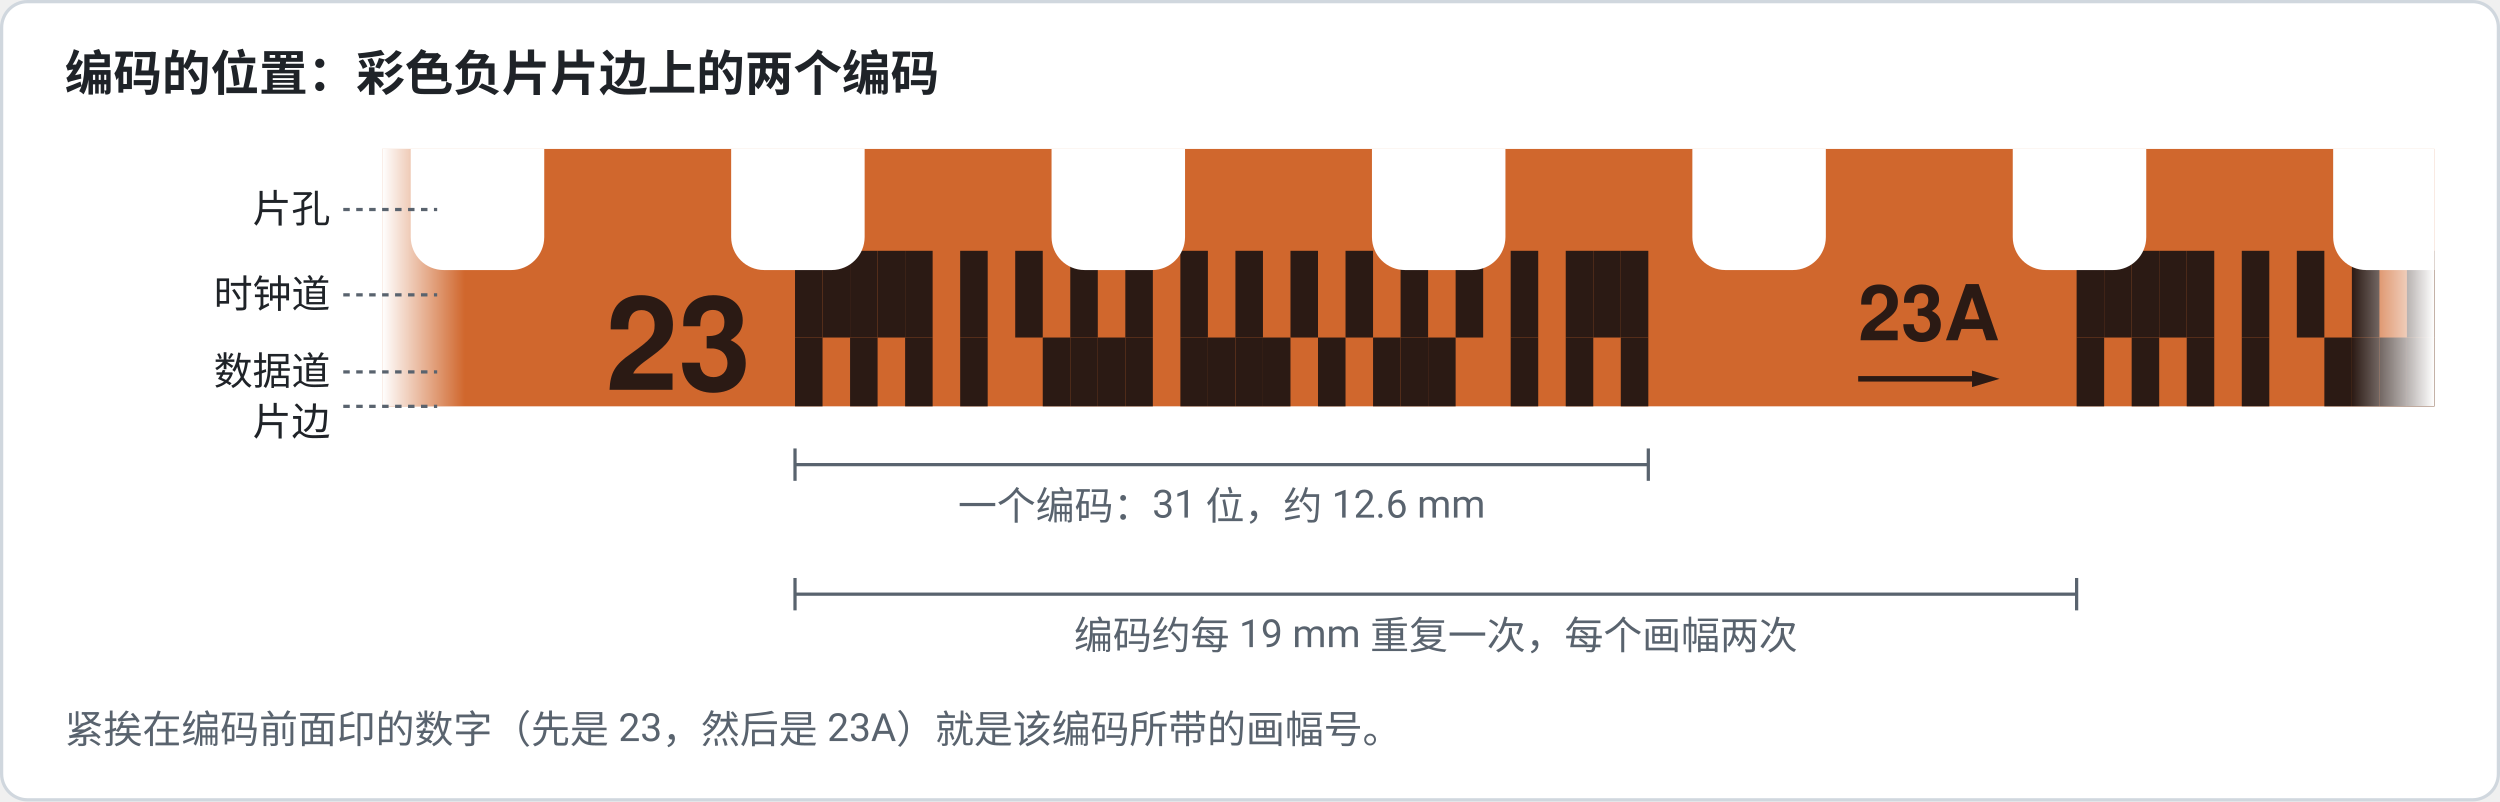
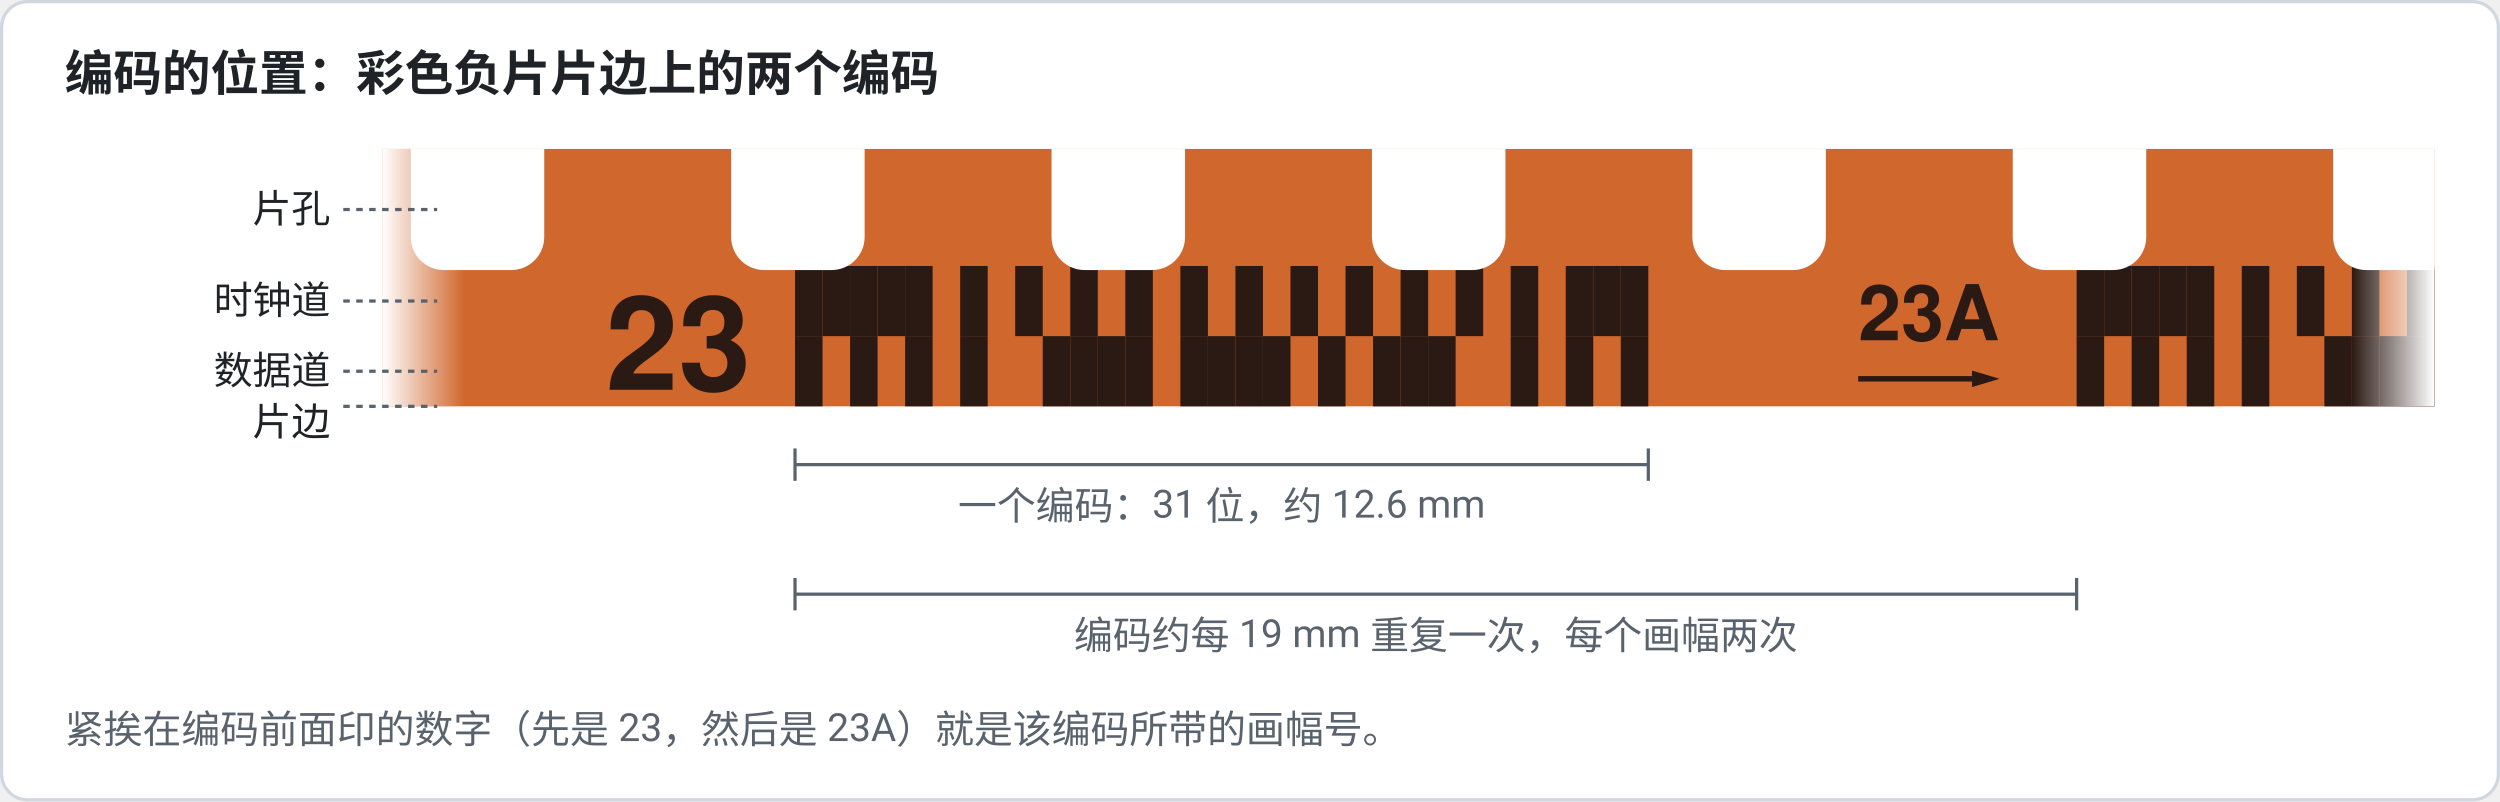
<svg xmlns="http://www.w3.org/2000/svg" viewBox="0 0 772 247.475" width="772" height="247.475" role="img" aria-label="编码的位置：彩色负片片边上的两个编码">
  <g font-family="system-ui, -apple-system, 'Segoe UI', Roboto, 'Noto Sans', 'PingFang SC', 'Hiragino Sans GB', 'Microsoft YaHei', 'Noto Sans CJK SC', sans-serif">
    <rect x="0.5" y="0.5" width="771" height="246.48" rx="8" fill="#ffffff" stroke="#d0d7de" />
    <text x="20" y="28" font-size="15" font-weight="650" fill="#1f2328" text-anchor="start">编码的位置：彩色负片片边上的两个编码</text>
    <clipPath id="film">
      <rect x="118" y="46" width="633.76" height="79.47" />
    </clipPath>
    <g clip-path="url(#film)">
      <rect x="118" y="46" width="633.76" height="79.47" fill="#d0672d" />
-       <rect x="245.5" y="77.45" width="8.5" height="26.78" fill="#2b1a14" />
-       <rect x="245.5" y="104.23" width="8.5" height="21.25" fill="#2b1a14" />
-       <rect x="254" y="77.45" width="8.5" height="26.78" fill="#2b1a14" />
-       <rect x="262.5" y="77.45" width="8.5" height="26.78" fill="#2b1a14" />
-       <rect x="262.5" y="104.23" width="8.5" height="21.25" fill="#2b1a14" />
-       <rect x="271" y="77.45" width="8.5" height="26.78" fill="#2b1a14" />
-       <rect x="279.5" y="77.45" width="8.5" height="26.78" fill="#2b1a14" />
-       <rect x="279.5" y="104.23" width="8.5" height="21.25" fill="#2b1a14" />
-       <rect x="296.5" y="77.45" width="8.5" height="26.78" fill="#2b1a14" />
-       <rect x="296.5" y="104.23" width="8.5" height="21.25" fill="#2b1a14" />
-       <rect x="313.5" y="77.45" width="8.5" height="26.78" fill="#2b1a14" />
-       <rect x="322" y="104.23" width="8.5" height="21.25" fill="#2b1a14" />
-       <rect x="330.5" y="77.45" width="8.5" height="26.78" fill="#2b1a14" />
-       <rect x="330.5" y="104.23" width="8.5" height="21.25" fill="#2b1a14" />
-       <rect x="339" y="104.23" width="8.5" height="21.25" fill="#2b1a14" />
-       <rect x="347.5" y="77.45" width="8.5" height="26.78" fill="#2b1a14" />
-       <rect x="347.5" y="104.23" width="8.5" height="21.25" fill="#2b1a14" />
-       <rect x="364.5" y="77.45" width="8.5" height="26.78" fill="#2b1a14" />
-       <rect x="364.5" y="104.23" width="8.5" height="21.25" fill="#2b1a14" />
-       <rect x="373" y="104.23" width="8.5" height="21.25" fill="#2b1a14" />
-       <rect x="381.5" y="77.45" width="8.5" height="26.78" fill="#2b1a14" />
-       <rect x="381.5" y="104.23" width="8.5" height="21.25" fill="#2b1a14" />
-       <rect x="390" y="104.23" width="8.5" height="21.25" fill="#2b1a14" />
-       <rect x="398.5" y="77.45" width="8.5" height="26.78" fill="#2b1a14" />
-       <rect x="407" y="104.23" width="8.5" height="21.25" fill="#2b1a14" />
-       <rect x="415.5" y="77.45" width="8.5" height="26.78" fill="#2b1a14" />
-       <rect x="424" y="104.23" width="8.5" height="21.25" fill="#2b1a14" />
-       <rect x="432.5" y="77.45" width="8.5" height="26.78" fill="#2b1a14" />
-       <rect x="432.5" y="104.23" width="8.5" height="21.25" fill="#2b1a14" />
-       <rect x="441" y="104.23" width="8.5" height="21.25" fill="#2b1a14" />
-       <rect x="449.5" y="77.45" width="8.5" height="26.78" fill="#2b1a14" />
-       <rect x="466.5" y="77.45" width="8.5" height="26.78" fill="#2b1a14" />
-       <rect x="466.5" y="104.23" width="8.5" height="21.25" fill="#2b1a14" />
-       <rect x="483.5" y="77.45" width="8.5" height="26.78" fill="#2b1a14" />
-       <rect x="483.5" y="104.23" width="8.5" height="21.25" fill="#2b1a14" />
-       <rect x="492" y="77.45" width="8.5" height="26.78" fill="#2b1a14" />
-       <rect x="500.5" y="77.45" width="8.5" height="26.78" fill="#2b1a14" />
-       <rect x="500.5" y="104.23" width="8.5" height="21.25" fill="#2b1a14" />
+       <rect x="245.5" y="82.13" width="8.5" height="21.67" fill="#2b1a14" />
+       <rect x="245.5" y="103.8" width="8.5" height="21.67" fill="#2b1a14" />
+       <rect x="254" y="82.13" width="8.5" height="21.67" fill="#2b1a14" />
+       <rect x="262.5" y="82.13" width="8.5" height="21.67" fill="#2b1a14" />
+       <rect x="262.5" y="103.8" width="8.5" height="21.67" fill="#2b1a14" />
+       <rect x="271" y="82.13" width="8.5" height="21.67" fill="#2b1a14" />
+       <rect x="279.5" y="82.13" width="8.5" height="21.67" fill="#2b1a14" />
+       <rect x="279.5" y="103.8" width="8.5" height="21.67" fill="#2b1a14" />
+       <rect x="296.5" y="82.13" width="8.5" height="21.67" fill="#2b1a14" />
+       <rect x="296.5" y="103.8" width="8.5" height="21.67" fill="#2b1a14" />
+       <rect x="313.5" y="82.13" width="8.5" height="21.67" fill="#2b1a14" />
+       <rect x="322" y="103.8" width="8.5" height="21.67" fill="#2b1a14" />
+       <rect x="330.5" y="82.13" width="8.5" height="21.67" fill="#2b1a14" />
+       <rect x="330.5" y="103.8" width="8.5" height="21.67" fill="#2b1a14" />
+       <rect x="339" y="103.8" width="8.5" height="21.67" fill="#2b1a14" />
+       <rect x="347.5" y="82.13" width="8.5" height="21.67" fill="#2b1a14" />
+       <rect x="347.5" y="103.8" width="8.5" height="21.67" fill="#2b1a14" />
+       <rect x="364.5" y="82.13" width="8.5" height="21.67" fill="#2b1a14" />
+       <rect x="364.5" y="103.8" width="8.5" height="21.67" fill="#2b1a14" />
+       <rect x="373" y="103.8" width="8.5" height="21.67" fill="#2b1a14" />
+       <rect x="381.5" y="82.13" width="8.5" height="21.67" fill="#2b1a14" />
+       <rect x="381.5" y="103.8" width="8.5" height="21.67" fill="#2b1a14" />
+       <rect x="390" y="103.8" width="8.5" height="21.67" fill="#2b1a14" />
+       <rect x="398.5" y="82.13" width="8.5" height="21.67" fill="#2b1a14" />
+       <rect x="407" y="103.8" width="8.5" height="21.67" fill="#2b1a14" />
+       <rect x="415.5" y="82.13" width="8.5" height="21.67" fill="#2b1a14" />
+       <rect x="424" y="103.8" width="8.5" height="21.67" fill="#2b1a14" />
+       <rect x="432.5" y="82.13" width="8.5" height="21.67" fill="#2b1a14" />
+       <rect x="432.5" y="103.8" width="8.5" height="21.67" fill="#2b1a14" />
+       <rect x="441" y="103.8" width="8.5" height="21.67" fill="#2b1a14" />
+       <rect x="449.5" y="82.13" width="8.5" height="21.67" fill="#2b1a14" />
+       <rect x="466.5" y="82.13" width="8.5" height="21.67" fill="#2b1a14" />
+       <rect x="466.5" y="103.8" width="8.5" height="21.67" fill="#2b1a14" />
+       <rect x="483.5" y="82.13" width="8.5" height="21.67" fill="#2b1a14" />
+       <rect x="483.5" y="103.8" width="8.5" height="21.67" fill="#2b1a14" />
+       <rect x="492" y="82.13" width="8.5" height="21.67" fill="#2b1a14" />
+       <rect x="500.5" y="82.13" width="8.5" height="21.67" fill="#2b1a14" />
+       <rect x="500.5" y="103.8" width="8.5" height="21.67" fill="#2b1a14" />
      <text x="231.9" y="120.38" font-size="40.375" font-weight="700" fill="#2b1a14" text-anchor="end" font-family="'Helvetica Neue', Helvetica, Arial, 'Liberation Sans', sans-serif">23</text>
-       <rect x="641.26" y="77.45" width="8.5" height="26.78" fill="#2b1a14" />
-       <rect x="641.26" y="104.23" width="8.5" height="21.25" fill="#2b1a14" />
-       <rect x="649.76" y="77.45" width="8.5" height="26.78" fill="#2b1a14" />
-       <rect x="658.26" y="77.45" width="8.5" height="26.78" fill="#2b1a14" />
-       <rect x="658.26" y="104.23" width="8.5" height="21.25" fill="#2b1a14" />
-       <rect x="666.76" y="77.45" width="8.5" height="26.78" fill="#2b1a14" />
-       <rect x="675.26" y="77.45" width="8.5" height="26.78" fill="#2b1a14" />
-       <rect x="675.26" y="104.23" width="8.5" height="21.25" fill="#2b1a14" />
-       <rect x="692.26" y="77.45" width="8.5" height="26.78" fill="#2b1a14" />
-       <rect x="692.26" y="104.23" width="8.5" height="21.25" fill="#2b1a14" />
-       <rect x="709.26" y="77.45" width="8.5" height="26.78" fill="#2b1a14" />
-       <rect x="717.76" y="104.23" width="8.5" height="21.25" fill="#2b1a14" />
-       <rect x="726.26" y="77.45" width="8.5" height="26.78" fill="#2b1a14" />
-       <rect x="726.26" y="104.23" width="8.5" height="21.25" fill="#2b1a14" />
-       <rect x="734.76" y="104.23" width="8.5" height="21.25" fill="#2b1a14" />
-       <rect x="743.26" y="77.45" width="8.5" height="26.78" fill="#2b1a14" />
-       <rect x="743.26" y="104.23" width="8.5" height="21.25" fill="#2b1a14" />
-       <rect x="760.26" y="77.45" width="8.5" height="26.78" fill="#2b1a14" />
-       <rect x="760.26" y="104.23" width="8.5" height="21.25" fill="#2b1a14" />
-       <rect x="768.76" y="104.23" width="8.5" height="21.25" fill="#2b1a14" />
-       <rect x="777.26" y="77.45" width="8.5" height="26.78" fill="#2b1a14" />
-       <rect x="777.26" y="104.23" width="8.5" height="21.25" fill="#2b1a14" />
-       <rect x="785.76" y="104.23" width="8.5" height="21.25" fill="#2b1a14" />
-       <rect x="794.26" y="77.45" width="8.5" height="26.78" fill="#2b1a14" />
-       <rect x="802.76" y="104.23" width="8.5" height="21.25" fill="#2b1a14" />
-       <rect x="811.26" y="77.45" width="8.5" height="26.78" fill="#2b1a14" />
-       <rect x="819.76" y="104.23" width="8.5" height="21.25" fill="#2b1a14" />
-       <rect x="828.26" y="77.45" width="8.5" height="26.78" fill="#2b1a14" />
-       <rect x="828.26" y="104.23" width="8.5" height="21.25" fill="#2b1a14" />
-       <rect x="836.76" y="104.23" width="8.5" height="21.25" fill="#2b1a14" />
-       <rect x="845.26" y="77.45" width="8.5" height="26.78" fill="#2b1a14" />
-       <rect x="845.26" y="104.23" width="8.5" height="21.25" fill="#2b1a14" />
-       <rect x="862.26" y="77.45" width="8.5" height="26.78" fill="#2b1a14" />
-       <rect x="879.26" y="77.45" width="8.5" height="26.78" fill="#2b1a14" />
-       <rect x="879.26" y="104.23" width="8.5" height="21.25" fill="#2b1a14" />
-       <rect x="887.76" y="77.45" width="8.5" height="26.78" fill="#2b1a14" />
-       <rect x="896.26" y="77.45" width="8.5" height="26.78" fill="#2b1a14" />
-       <rect x="896.26" y="104.23" width="8.5" height="21.25" fill="#2b1a14" />
+       <rect x="641.26" y="82.13" width="8.5" height="21.67" fill="#2b1a14" />
+       <rect x="641.26" y="103.8" width="8.5" height="21.67" fill="#2b1a14" />
+       <rect x="649.76" y="82.13" width="8.5" height="21.67" fill="#2b1a14" />
+       <rect x="658.26" y="82.13" width="8.5" height="21.67" fill="#2b1a14" />
+       <rect x="658.26" y="103.8" width="8.5" height="21.67" fill="#2b1a14" />
+       <rect x="666.76" y="82.13" width="8.5" height="21.67" fill="#2b1a14" />
+       <rect x="675.26" y="82.13" width="8.5" height="21.67" fill="#2b1a14" />
+       <rect x="675.26" y="103.8" width="8.5" height="21.67" fill="#2b1a14" />
+       <rect x="692.26" y="82.13" width="8.5" height="21.67" fill="#2b1a14" />
+       <rect x="692.26" y="103.8" width="8.5" height="21.67" fill="#2b1a14" />
+       <rect x="709.26" y="82.13" width="8.5" height="21.67" fill="#2b1a14" />
+       <rect x="717.76" y="103.8" width="8.5" height="21.67" fill="#2b1a14" />
+       <rect x="726.26" y="82.13" width="8.5" height="21.67" fill="#2b1a14" />
+       <rect x="726.26" y="103.8" width="8.5" height="21.67" fill="#2b1a14" />
+       <rect x="734.76" y="103.8" width="8.5" height="21.67" fill="#2b1a14" />
+       <rect x="743.26" y="82.13" width="8.5" height="21.67" fill="#2b1a14" />
+       <rect x="743.26" y="103.8" width="8.5" height="21.67" fill="#2b1a14" />
+       <rect x="760.26" y="82.13" width="8.5" height="21.67" fill="#2b1a14" />
+       <rect x="760.26" y="103.8" width="8.5" height="21.67" fill="#2b1a14" />
+       <rect x="768.76" y="103.8" width="8.5" height="21.67" fill="#2b1a14" />
+       <rect x="777.26" y="82.13" width="8.5" height="21.67" fill="#2b1a14" />
+       <rect x="777.26" y="103.8" width="8.5" height="21.67" fill="#2b1a14" />
+       <rect x="785.76" y="103.8" width="8.5" height="21.67" fill="#2b1a14" />
+       <rect x="794.26" y="82.13" width="8.5" height="21.67" fill="#2b1a14" />
+       <rect x="802.76" y="103.8" width="8.5" height="21.67" fill="#2b1a14" />
+       <rect x="811.26" y="82.13" width="8.5" height="21.67" fill="#2b1a14" />
+       <rect x="819.76" y="103.8" width="8.5" height="21.67" fill="#2b1a14" />
+       <rect x="828.26" y="82.13" width="8.5" height="21.67" fill="#2b1a14" />
+       <rect x="828.26" y="103.8" width="8.5" height="21.67" fill="#2b1a14" />
+       <rect x="836.76" y="103.8" width="8.5" height="21.67" fill="#2b1a14" />
+       <rect x="845.26" y="82.13" width="8.5" height="21.67" fill="#2b1a14" />
+       <rect x="845.26" y="103.8" width="8.5" height="21.67" fill="#2b1a14" />
+       <rect x="862.26" y="82.13" width="8.5" height="21.67" fill="#2b1a14" />
+       <rect x="879.26" y="82.13" width="8.5" height="21.67" fill="#2b1a14" />
+       <rect x="879.26" y="103.8" width="8.5" height="21.67" fill="#2b1a14" />
+       <rect x="887.76" y="82.13" width="8.5" height="21.67" fill="#2b1a14" />
+       <rect x="896.26" y="82.13" width="8.5" height="21.67" fill="#2b1a14" />
+       <rect x="896.26" y="103.8" width="8.5" height="21.67" fill="#2b1a14" />
      <text x="617.46" y="105.07" font-size="23.8" font-weight="700" fill="#2b1a14" text-anchor="end" font-family="'Helvetica Neue', Helvetica, Arial, 'Liberation Sans', sans-serif">23A</text>
      <rect x="573.81" y="116.13" width="35.15" height="1.7" fill="#2b1a14" />
      <path d="M608.96 114.43 L617.46 116.98 L608.96 119.53 Z" fill="#2b1a14" />
      <rect x="27.9" y="25.17" width="41.22" height="58.22" rx="10.2" fill="#ffffff" />
      <rect x="126.84" y="25.17" width="41.22" height="58.22" rx="10.2" fill="#ffffff" />
      <rect x="225.78" y="25.17" width="41.22" height="58.22" rx="10.2" fill="#ffffff" />
      <rect x="324.72" y="25.17" width="41.22" height="58.22" rx="10.2" fill="#ffffff" />
      <rect x="423.66" y="25.17" width="41.22" height="58.22" rx="10.2" fill="#ffffff" />
      <rect x="522.6" y="25.17" width="41.22" height="58.22" rx="10.2" fill="#ffffff" />
      <rect x="621.54" y="25.17" width="41.22" height="58.22" rx="10.2" fill="#ffffff" />
      <rect x="720.48" y="25.17" width="41.22" height="58.22" rx="10.2" fill="#ffffff" />
      <rect x="819.42" y="25.17" width="41.22" height="58.22" rx="10.2" fill="#ffffff" />
    </g>
    <defs>
      <linearGradient id="fadeL">
        <stop offset="0" stop-color="#ffffff" />
        <stop offset="1" stop-color="#ffffff" stop-opacity="0" />
      </linearGradient>
      <linearGradient id="fadeR">
        <stop offset="0" stop-color="#ffffff" stop-opacity="0" />
        <stop offset="1" stop-color="#ffffff" />
      </linearGradient>
    </defs>
    <rect x="118" y="46" width="25.5" height="79.47" fill="url(#fadeL)" />
    <rect x="726.26" y="46" width="25.5" height="79.47" fill="url(#fadeR)" />
    <text x="102" y="68.7" font-size="12" font-weight="400" fill="#1f2328" text-anchor="end">片孔</text>
    <line x1="106" y1="64.7" x2="135" y2="64.7" stroke="#59636e" stroke-width="1" stroke-dasharray="2 2" />
-     <text x="102" y="95.05" font-size="12" font-weight="400" fill="#1f2328" text-anchor="end">时钟道</text>
-     <line x1="106" y1="91.05" x2="135" y2="91.05" stroke="#59636e" stroke-width="1" stroke-dasharray="2 2" />
-     <text x="102" y="118.85" font-size="12" font-weight="400" fill="#1f2328" text-anchor="end">数据道</text>
-     <line x1="106" y1="114.85" x2="135" y2="114.85" stroke="#59636e" stroke-width="1" stroke-dasharray="2 2" />
+     <text x="102" y="96.96" font-size="12" font-weight="400" fill="#1f2328" text-anchor="end">时钟道</text>
+     <line x1="106" y1="92.96" x2="135" y2="92.96" stroke="#59636e" stroke-width="1" stroke-dasharray="2 2" />
+     <text x="102" y="118.64" font-size="12" font-weight="400" fill="#1f2328" text-anchor="end">数据道</text>
+     <line x1="106" y1="114.64" x2="135" y2="114.64" stroke="#59636e" stroke-width="1" stroke-dasharray="2 2" />
    <text x="102" y="134.48" font-size="12" font-weight="400" fill="#1f2328" text-anchor="end">片边</text>
    <line x1="106" y1="125.48" x2="135" y2="125.48" stroke="#59636e" stroke-width="1" stroke-dasharray="2 2" />
    <line x1="245.5" y1="143.48" x2="509" y2="143.48" stroke="#59636e" stroke-width="1" />
    <line x1="245.5" y1="138.48" x2="245.5" y2="148.48" stroke="#59636e" stroke-width="1" />
    <line x1="509" y1="138.48" x2="509" y2="148.48" stroke="#59636e" stroke-width="1" />
    <text x="377.25" y="160.48" font-size="12" font-weight="400" fill="#59636e" text-anchor="middle">一个编码：31 位，约 12.6 mm</text>
    <line x1="245.5" y1="183.48" x2="641.26" y2="183.48" stroke="#59636e" stroke-width="1" />
    <line x1="245.5" y1="178.48" x2="245.5" y2="188.48" stroke="#59636e" stroke-width="1" />
    <line x1="641.26" y1="178.48" x2="641.26" y2="188.48" stroke="#59636e" stroke-width="1" />
    <text x="443.38" y="200.48" font-size="12" font-weight="400" fill="#59636e" text-anchor="middle">编码约每 19 mm 重复一次，每个画幅两次</text>
    <text x="20" y="229.48" font-size="12" font-weight="400" fill="#59636e" text-anchor="start">紧挨在编码前面印的数字（先是 23，然后是 23A）就是该编码所带的画幅号。</text>
  </g>
</svg>
